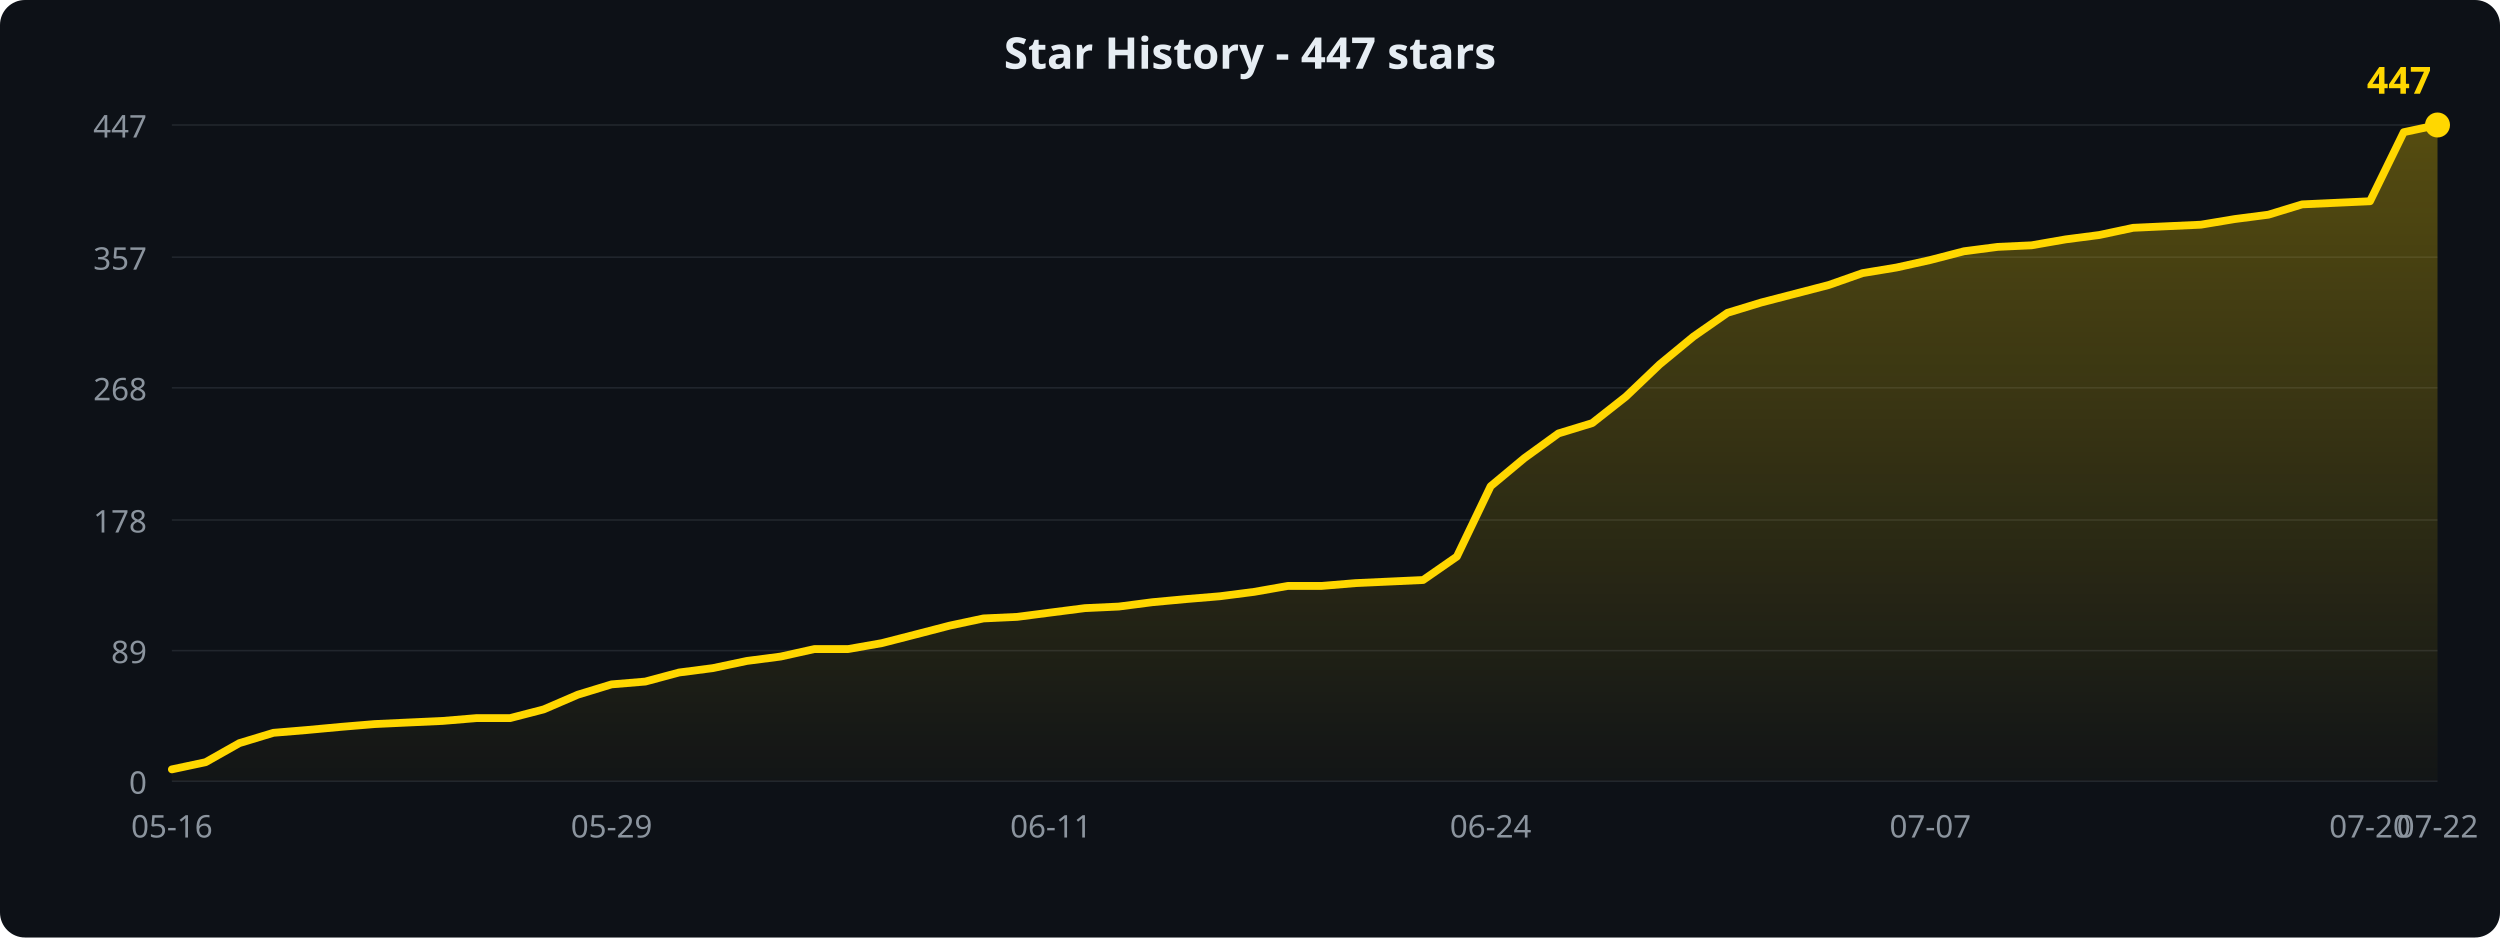
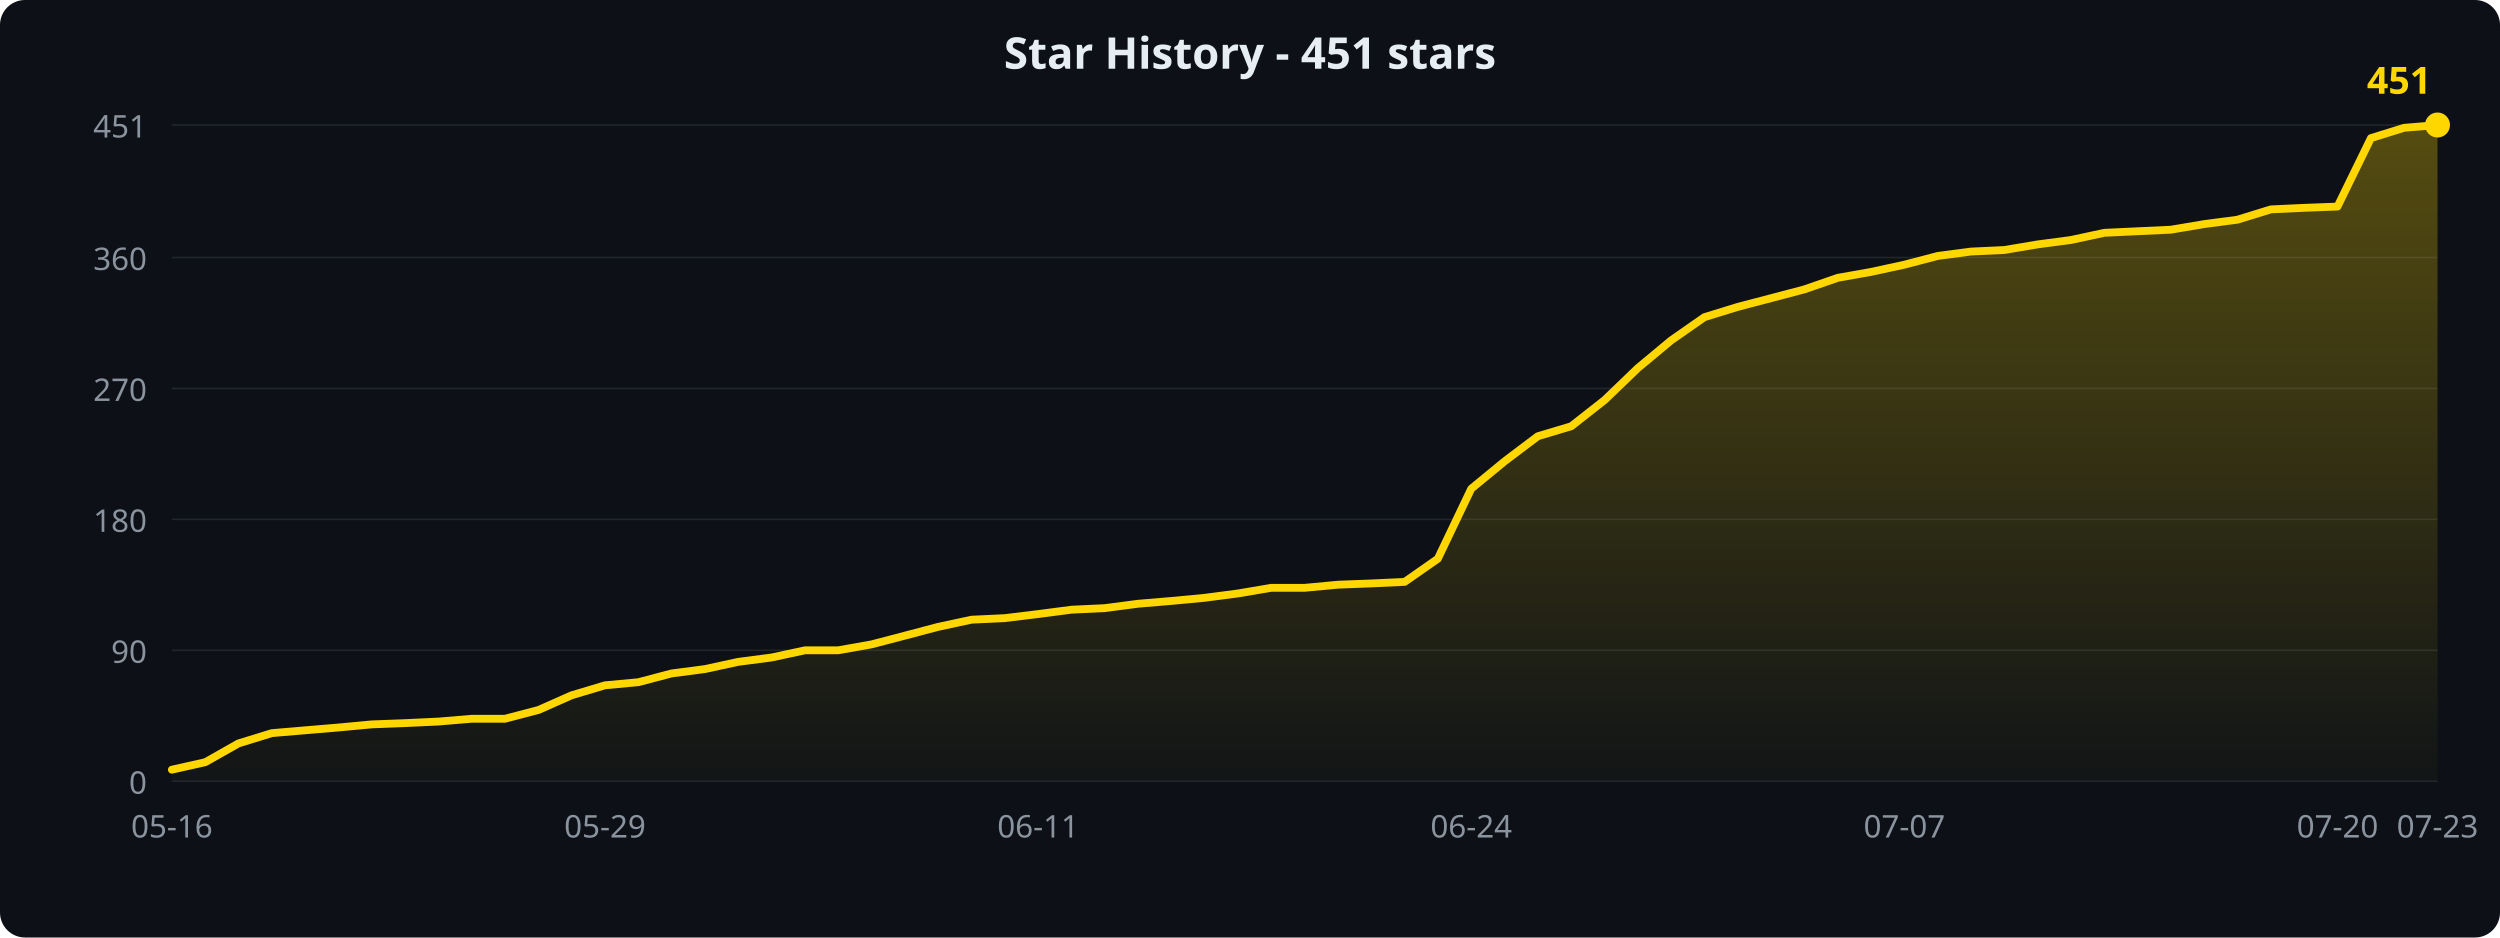
<svg xmlns="http://www.w3.org/2000/svg" viewBox="0 0 800 300" width="800" height="300">
  <defs>
    <linearGradient id="fill" x1="0" y1="0" x2="0" y2="1">
      <stop offset="0%" stop-color="#FFD700" stop-opacity="0.3" />
      <stop offset="100%" stop-color="#FFD700" stop-opacity="0.02" />
    </linearGradient>
  </defs>
  <rect width="800" height="300" rx="8" fill="#0d1117" />
  <text x="400.0" y="22" text-anchor="middle" fill="#e6edf3" font-family="system-ui,sans-serif" font-size="14" font-weight="600">
-     Star History - 447 stars
+     Star History - 451 stars
  </text>
  <line x1="55" y1="250.0" x2="780" y2="250.0" stroke="#21262d" stroke-width="0.5" />
  <text x="47" y="254.0" text-anchor="end" fill="#8b949e" font-family="system-ui,sans-serif" font-size="10">0</text>
-   <line x1="55" y1="208.2" x2="780" y2="208.2" stroke="#21262d" stroke-width="0.5" />
-   <text x="47" y="212.2" text-anchor="end" fill="#8b949e" font-family="system-ui,sans-serif" font-size="10">89</text>
-   <line x1="55" y1="166.4" x2="780" y2="166.4" stroke="#21262d" stroke-width="0.5" />
-   <text x="47" y="170.4" text-anchor="end" fill="#8b949e" font-family="system-ui,sans-serif" font-size="10">178</text>
-   <line x1="55" y1="124.1" x2="780" y2="124.1" stroke="#21262d" stroke-width="0.5" />
-   <text x="47" y="128.1" text-anchor="end" fill="#8b949e" font-family="system-ui,sans-serif" font-size="10">268</text>
-   <line x1="55" y1="82.3" x2="780" y2="82.3" stroke="#21262d" stroke-width="0.5" />
-   <text x="47" y="86.3" text-anchor="end" fill="#8b949e" font-family="system-ui,sans-serif" font-size="10">357</text>
+   <line x1="55" y1="208.1" x2="780" y2="208.1" stroke="#21262d" stroke-width="0.5" />
+   <text x="47" y="212.1" text-anchor="end" fill="#8b949e" font-family="system-ui,sans-serif" font-size="10">90</text>
+   <line x1="55" y1="166.2" x2="780" y2="166.2" stroke="#21262d" stroke-width="0.5" />
+   <text x="47" y="170.2" text-anchor="end" fill="#8b949e" font-family="system-ui,sans-serif" font-size="10">180</text>
+   <line x1="55" y1="124.3" x2="780" y2="124.3" stroke="#21262d" stroke-width="0.5" />
+   <text x="47" y="128.3" text-anchor="end" fill="#8b949e" font-family="system-ui,sans-serif" font-size="10">270</text>
+   <line x1="55" y1="82.4" x2="780" y2="82.4" stroke="#21262d" stroke-width="0.5" />
+   <text x="47" y="86.4" text-anchor="end" fill="#8b949e" font-family="system-ui,sans-serif" font-size="10">360</text>
  <line x1="55" y1="40.0" x2="780" y2="40.0" stroke="#21262d" stroke-width="0.5" />
-   <text x="47" y="44.0" text-anchor="end" fill="#8b949e" font-family="system-ui,sans-serif" font-size="10">447</text>
-   <polygon points="55.0,246.2 65.8,243.9 76.6,237.8 87.5,234.5 98.3,233.6 109.1,232.6 119.9,231.7 130.7,231.2 141.6,230.7 152.4,229.8 163.2,229.8 174.0,227.0 184.9,222.3 195.7,219.0 206.5,218.1 217.3,215.2 228.1,213.8 239.0,211.5 249.8,210.1 260.6,207.7 271.4,207.7 282.2,205.8 293.1,203.0 303.9,200.2 314.7,197.9 325.5,197.4 336.3,196.0 347.2,194.6 358.0,194.1 368.8,192.7 379.6,191.7 390.4,190.8 401.3,189.4 412.1,187.5 422.9,187.5 433.7,186.6 444.6,186.1 455.4,185.6 466.2,178.1 477.0,155.6 487.8,146.6 498.7,138.7 509.5,135.4 520.3,126.9 531.1,116.6 541.9,107.7 552.8,100.1 563.6,96.8 574.4,94.0 585.2,91.2 596.0,87.4 606.9,85.6 617.7,83.2 628.5,80.4 639.3,79.0 650.1,78.5 661.0,76.6 671.8,75.2 682.6,72.9 693.4,72.4 704.3,71.9 715.1,70.1 725.9,68.7 736.7,65.4 747.5,64.9 758.4,64.4 769.2,42.3 780.0,40.0 780.0,250.0 55.0,250.0" fill="url(#fill)" />
-   <polyline points="55.0,246.2 65.8,243.9 76.6,237.8 87.5,234.5 98.3,233.6 109.1,232.6 119.9,231.7 130.7,231.2 141.6,230.7 152.4,229.8 163.2,229.8 174.0,227.0 184.9,222.3 195.7,219.0 206.5,218.1 217.3,215.2 228.1,213.8 239.0,211.5 249.8,210.1 260.6,207.7 271.4,207.7 282.2,205.8 293.1,203.0 303.9,200.2 314.7,197.9 325.5,197.4 336.3,196.0 347.2,194.6 358.0,194.1 368.8,192.7 379.6,191.7 390.4,190.8 401.3,189.4 412.1,187.5 422.9,187.5 433.7,186.6 444.6,186.1 455.4,185.6 466.2,178.1 477.0,155.6 487.8,146.6 498.7,138.7 509.5,135.4 520.3,126.9 531.1,116.6 541.9,107.7 552.8,100.1 563.6,96.8 574.4,94.0 585.2,91.2 596.0,87.4 606.9,85.6 617.7,83.2 628.5,80.4 639.3,79.0 650.1,78.5 661.0,76.6 671.8,75.2 682.6,72.9 693.4,72.4 704.3,71.9 715.1,70.1 725.9,68.7 736.7,65.4 747.5,64.9 758.4,64.4 769.2,42.3 780.0,40.0" fill="none" stroke="#FFD700" stroke-width="2.5" stroke-linejoin="round" stroke-linecap="round" />
+   <text x="47" y="44.0" text-anchor="end" fill="#8b949e" font-family="system-ui,sans-serif" font-size="10">451</text>
+   <polygon points="55.0,246.3 65.7,243.9 76.3,237.9 87.0,234.6 97.6,233.7 108.3,232.8 119.0,231.8 129.6,231.4 140.3,230.9 151.0,230.0 161.6,230.0 172.3,227.2 182.9,222.5 193.6,219.3 204.3,218.3 214.9,215.5 225.6,214.1 236.2,211.8 246.9,210.4 257.6,208.1 268.2,208.1 278.9,206.2 289.6,203.4 300.2,200.6 310.9,198.3 321.5,197.8 332.2,196.5 342.9,195.1 353.5,194.6 364.2,193.2 374.9,192.3 385.5,191.3 396.2,189.9 406.8,188.1 417.5,188.1 428.2,187.1 438.8,186.7 449.5,186.2 460.1,178.8 470.8,156.4 481.5,147.6 492.1,139.6 502.8,136.4 513.5,128.0 524.1,117.8 534.8,108.9 545.4,101.5 556.1,98.2 566.8,95.4 577.4,92.6 588.1,88.9 598.8,87.0 609.4,84.7 620.1,81.9 630.7,80.5 641.4,80.0 652.1,78.2 662.7,76.8 673.4,74.5 684.0,74.0 694.7,73.5 705.4,71.7 716.0,70.3 726.7,67.0 737.4,66.5 748.0,66.1 758.7,44.2 769.3,40.9 780.0,40.0 780.0,250.0 55.0,250.0" fill="url(#fill)" />
+   <polyline points="55.0,246.3 65.7,243.9 76.3,237.9 87.0,234.6 97.6,233.7 108.3,232.8 119.0,231.8 129.6,231.4 140.3,230.9 151.0,230.0 161.6,230.0 172.3,227.2 182.9,222.5 193.6,219.3 204.3,218.3 214.9,215.5 225.6,214.1 236.2,211.8 246.9,210.4 257.6,208.1 268.2,208.1 278.9,206.2 289.6,203.4 300.2,200.6 310.9,198.3 321.5,197.8 332.2,196.5 342.9,195.1 353.5,194.6 364.2,193.2 374.9,192.3 385.5,191.3 396.2,189.9 406.8,188.1 417.5,188.1 428.2,187.1 438.8,186.7 449.5,186.2 460.1,178.8 470.8,156.4 481.5,147.6 492.1,139.6 502.8,136.4 513.5,128.0 524.1,117.8 534.8,108.9 545.4,101.5 556.1,98.2 566.8,95.4 577.4,92.6 588.1,88.9 598.8,87.0 609.4,84.7 620.1,81.9 630.7,80.5 641.4,80.0 652.1,78.2 662.7,76.8 673.4,74.5 684.0,74.0 694.7,73.5 705.4,71.7 716.0,70.3 726.7,67.0 737.4,66.5 748.0,66.1 758.7,44.2 769.3,40.9 780.0,40.0" fill="none" stroke="#FFD700" stroke-width="2.5" stroke-linejoin="round" stroke-linecap="round" />
  <text x="55.0" y="268" text-anchor="middle" fill="#8b949e" font-family="system-ui,sans-serif" font-size="10">05-16</text>
-   <text x="195.7" y="268" text-anchor="middle" fill="#8b949e" font-family="system-ui,sans-serif" font-size="10">05-29</text>
-   <text x="336.3" y="268" text-anchor="middle" fill="#8b949e" font-family="system-ui,sans-serif" font-size="10">06-11</text>
-   <text x="477.0" y="268" text-anchor="middle" fill="#8b949e" font-family="system-ui,sans-serif" font-size="10">06-24</text>
-   <text x="617.7" y="268" text-anchor="middle" fill="#8b949e" font-family="system-ui,sans-serif" font-size="10">07-07</text>
-   <text x="758.4" y="268" text-anchor="middle" fill="#8b949e" font-family="system-ui,sans-serif" font-size="10">07-20</text>
-   <text x="780.0" y="268" text-anchor="middle" fill="#8b949e" font-family="system-ui,sans-serif" font-size="10">07-22</text>
+   <text x="193.6" y="268" text-anchor="middle" fill="#8b949e" font-family="system-ui,sans-serif" font-size="10">05-29</text>
+   <text x="332.2" y="268" text-anchor="middle" fill="#8b949e" font-family="system-ui,sans-serif" font-size="10">06-11</text>
+   <text x="470.8" y="268" text-anchor="middle" fill="#8b949e" font-family="system-ui,sans-serif" font-size="10">06-24</text>
+   <text x="609.4" y="268" text-anchor="middle" fill="#8b949e" font-family="system-ui,sans-serif" font-size="10">07-07</text>
+   <text x="748.0" y="268" text-anchor="middle" fill="#8b949e" font-family="system-ui,sans-serif" font-size="10">07-20</text>
+   <text x="780.0" y="268" text-anchor="middle" fill="#8b949e" font-family="system-ui,sans-serif" font-size="10">07-23</text>
  <circle cx="780.0" cy="40.0" r="4" fill="#FFD700" />
-   <text x="778.0" y="30.0" text-anchor="end" fill="#FFD700" font-family="system-ui,sans-serif" font-size="12" font-weight="600">447</text>
+   <text x="778.0" y="30.0" text-anchor="end" fill="#FFD700" font-family="system-ui,sans-serif" font-size="12" font-weight="600">451</text>
</svg>
